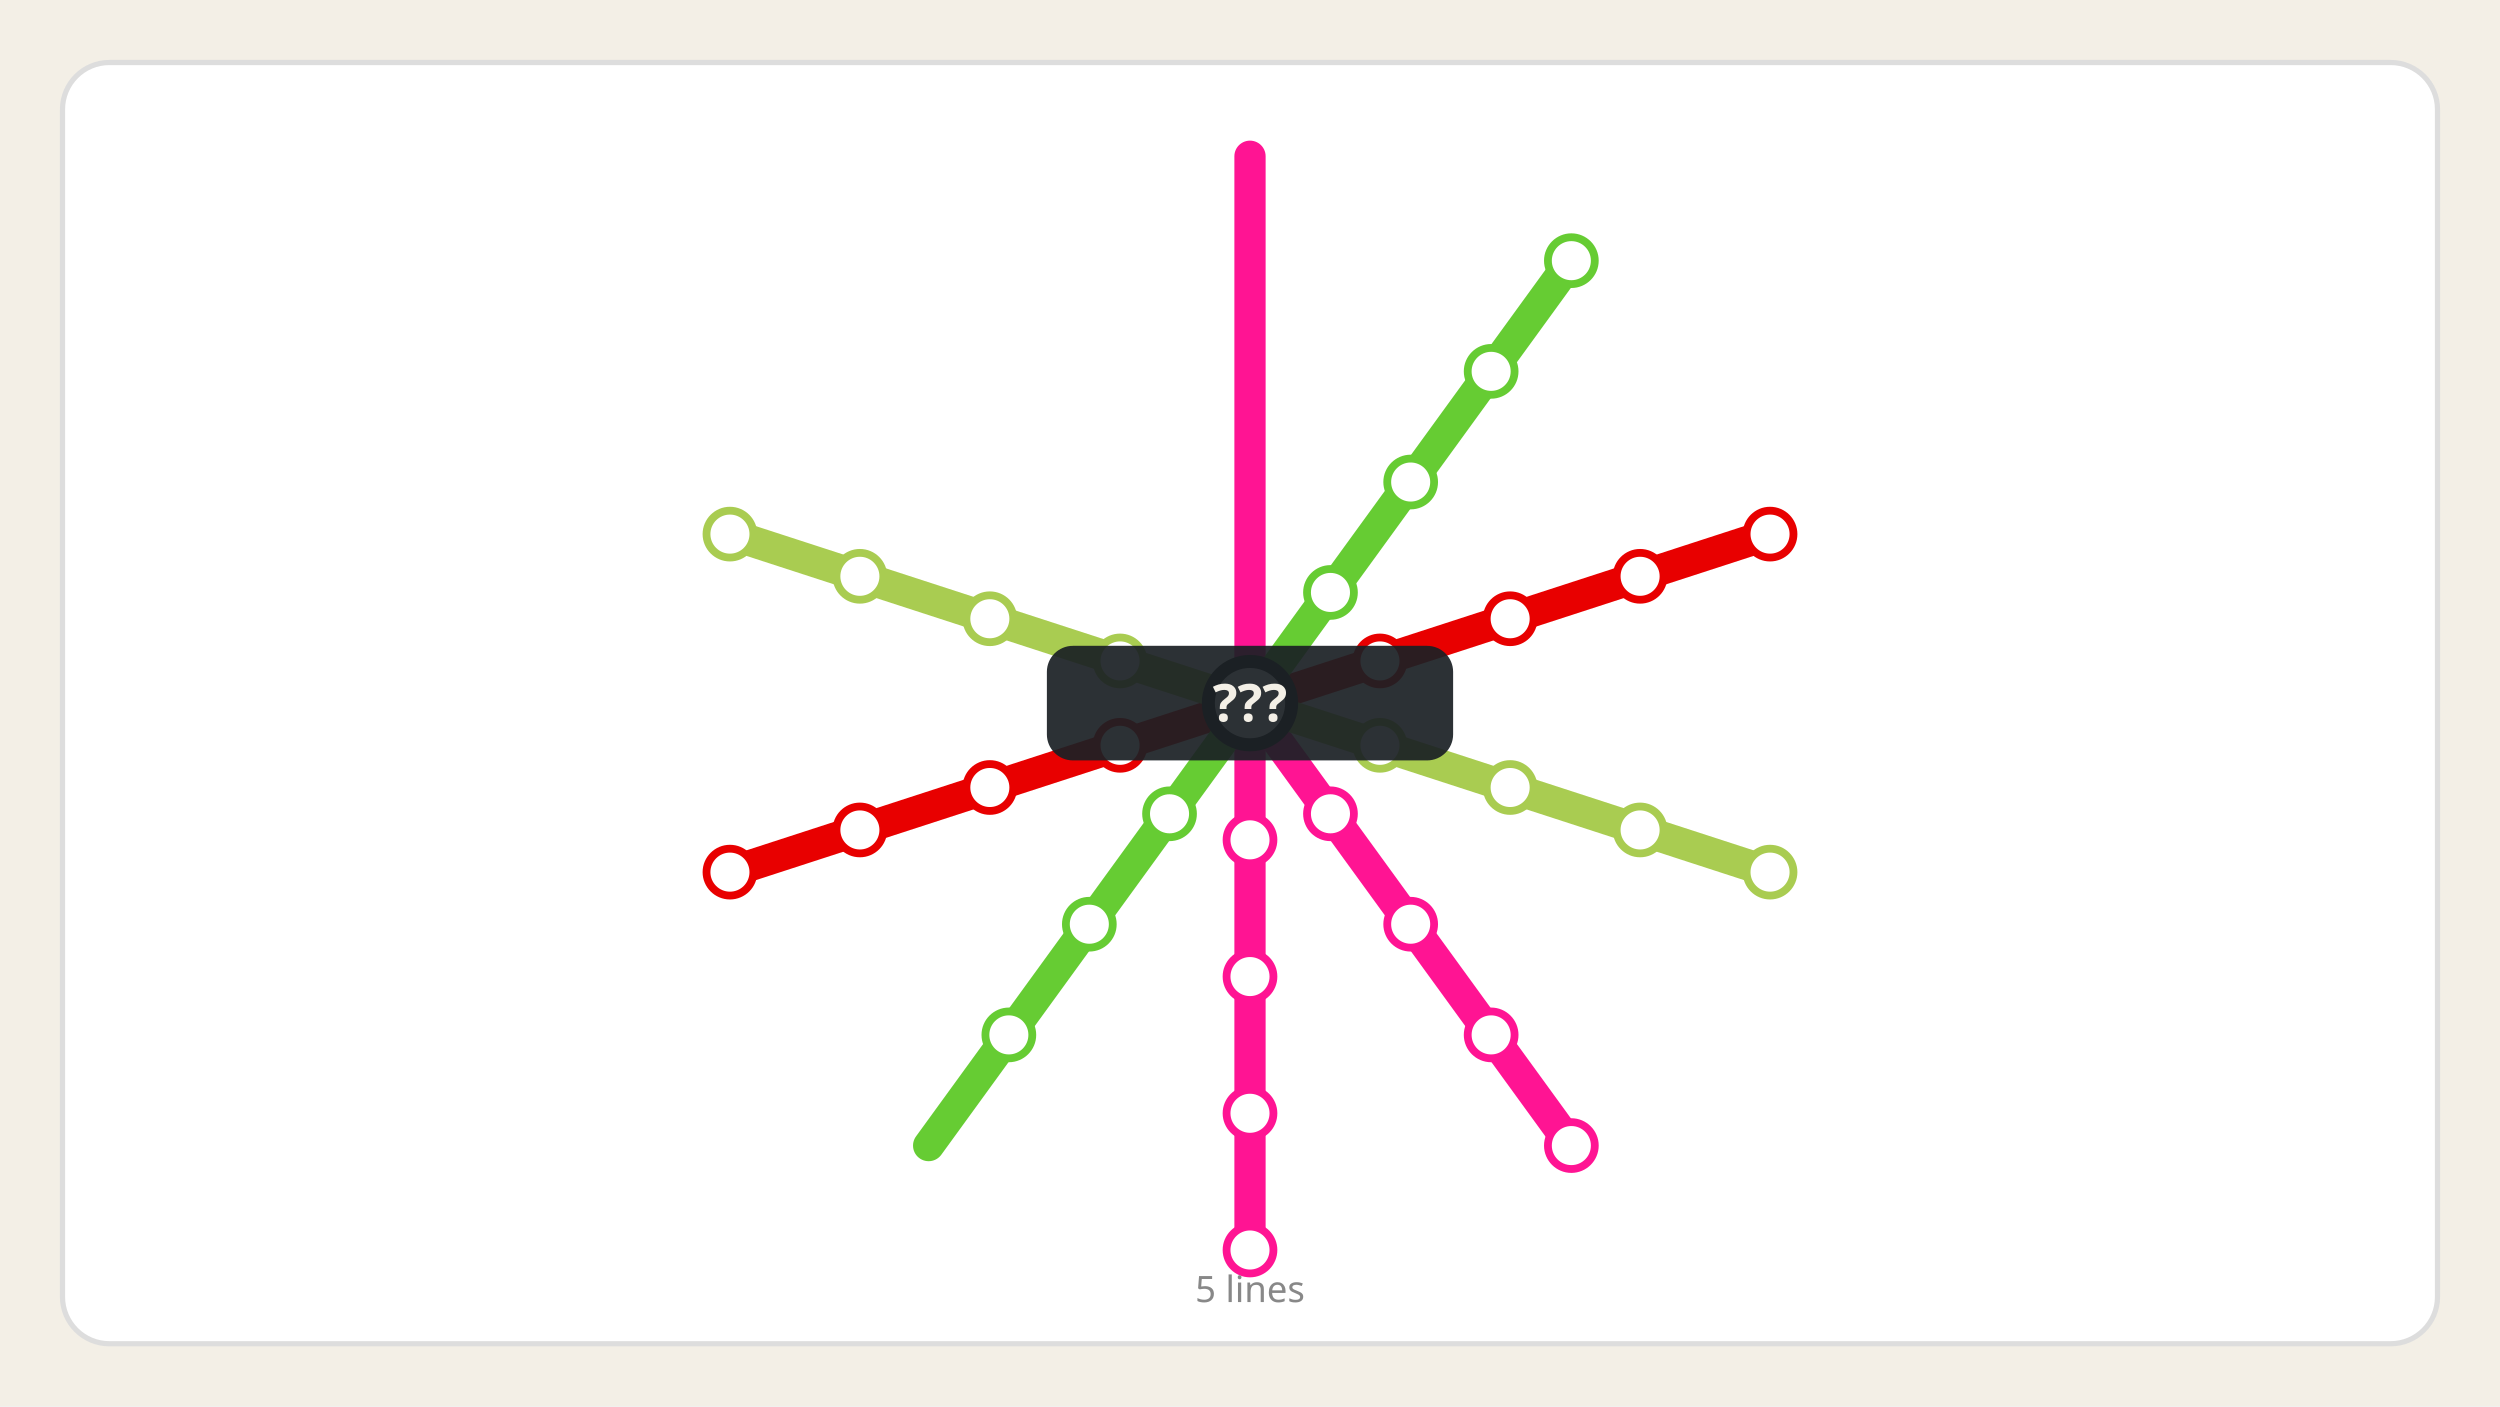
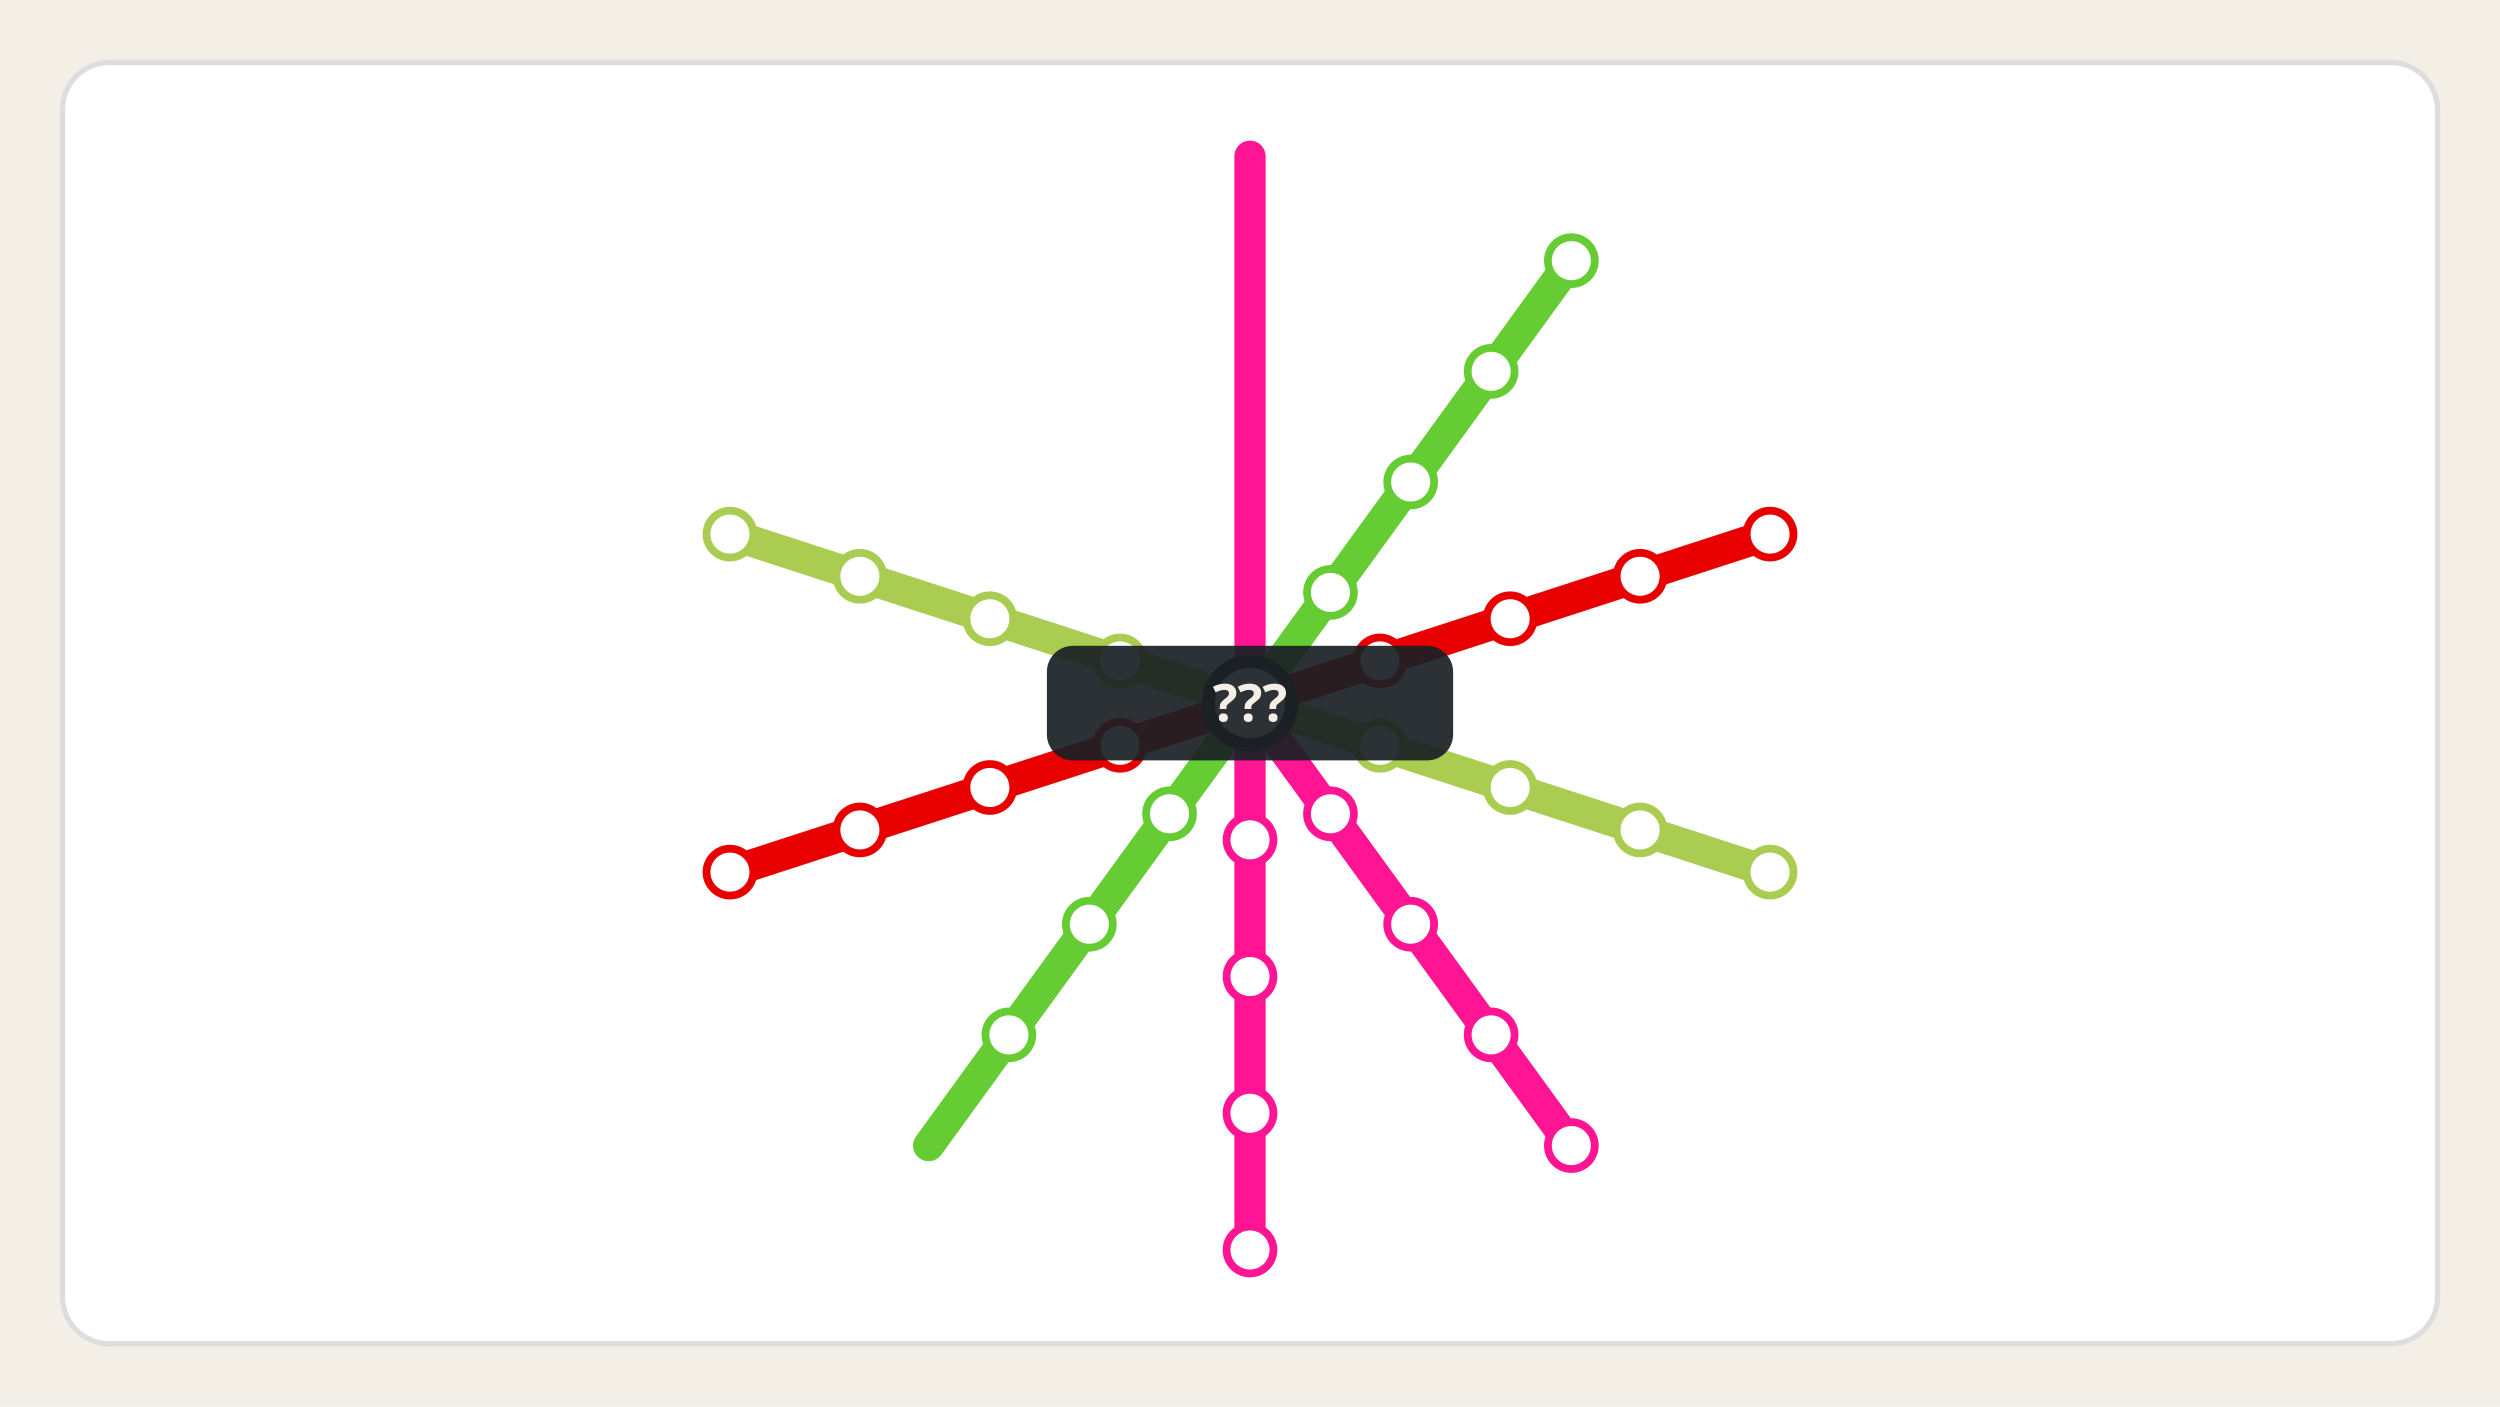
<svg xmlns="http://www.w3.org/2000/svg" width="960" height="540" viewBox="0 0 960 540">
  <rect width="960" height="540" fill="#f3efe6" />
  <rect x="24" y="24" width="912" height="492" rx="18" fill="#fff" stroke="#ddd" stroke-width="2" />
  <line x1="480.0" y1="480.0" x2="480.0" y2="60.0" stroke="#FF1493" stroke-width="12" stroke-linecap="round" />
  <circle cx="480.0" cy="480.0" r="9" fill="#fff" stroke="#FF1493" stroke-width="3" />
  <circle cx="480.0" cy="427.5" r="9" fill="#fff" stroke="#FF1493" stroke-width="3" />
  <circle cx="480.0" cy="375.0" r="9" fill="#fff" stroke="#FF1493" stroke-width="3" />
  <circle cx="480.0" cy="322.5" r="9" fill="#fff" stroke="#FF1493" stroke-width="3" />
  <line x1="280.3" y1="334.9" x2="679.7" y2="205.1" stroke="#E80000" stroke-width="12" stroke-linecap="round" />
  <circle cx="280.3" cy="334.9" r="9" fill="#fff" stroke="#E80000" stroke-width="3" />
  <circle cx="330.2" cy="318.7" r="9" fill="#fff" stroke="#E80000" stroke-width="3" />
  <circle cx="380.1" cy="302.4" r="9" fill="#fff" stroke="#E80000" stroke-width="3" />
  <circle cx="430.1" cy="286.2" r="9" fill="#fff" stroke="#E80000" stroke-width="3" />
  <circle cx="529.9" cy="253.8" r="9" fill="#fff" stroke="#E80000" stroke-width="3" />
  <circle cx="579.9" cy="237.6" r="9" fill="#fff" stroke="#E80000" stroke-width="3" />
  <circle cx="629.8" cy="221.3" r="9" fill="#fff" stroke="#E80000" stroke-width="3" />
  <circle cx="679.7" cy="205.1" r="9" fill="#fff" stroke="#E80000" stroke-width="3" />
  <line x1="480.0" y1="270.0" x2="603.4" y2="439.9" stroke="#FF1493" stroke-width="12" stroke-linecap="round" />
  <circle cx="510.9" cy="312.5" r="9" fill="#fff" stroke="#FF1493" stroke-width="3" />
  <circle cx="541.7" cy="354.9" r="9" fill="#fff" stroke="#FF1493" stroke-width="3" />
  <circle cx="572.6" cy="397.4" r="9" fill="#fff" stroke="#FF1493" stroke-width="3" />
  <circle cx="603.4" cy="439.9" r="9" fill="#fff" stroke="#FF1493" stroke-width="3" />
  <line x1="603.4" y1="100.1" x2="356.6" y2="439.9" stroke="#66CC33" stroke-width="12" stroke-linecap="round" />
  <circle cx="603.4" cy="100.1" r="9" fill="#fff" stroke="#66CC33" stroke-width="3" />
  <circle cx="572.6" cy="142.6" r="9" fill="#fff" stroke="#66CC33" stroke-width="3" />
  <circle cx="541.7" cy="185.1" r="9" fill="#fff" stroke="#66CC33" stroke-width="3" />
  <circle cx="510.9" cy="227.5" r="9" fill="#fff" stroke="#66CC33" stroke-width="3" />
  <circle cx="449.1" cy="312.5" r="9" fill="#fff" stroke="#66CC33" stroke-width="3" />
  <circle cx="418.3" cy="354.9" r="9" fill="#fff" stroke="#66CC33" stroke-width="3" />
  <circle cx="387.4" cy="397.4" r="9" fill="#fff" stroke="#66CC33" stroke-width="3" />
  <line x1="679.7" y1="334.9" x2="280.3" y2="205.1" stroke="#A9CC51" stroke-width="12" stroke-linecap="round" />
  <circle cx="679.7" cy="334.9" r="9" fill="#fff" stroke="#A9CC51" stroke-width="3" />
  <circle cx="629.8" cy="318.7" r="9" fill="#fff" stroke="#A9CC51" stroke-width="3" />
  <circle cx="579.9" cy="302.4" r="9" fill="#fff" stroke="#A9CC51" stroke-width="3" />
  <circle cx="529.9" cy="286.2" r="9" fill="#fff" stroke="#A9CC51" stroke-width="3" />
  <circle cx="430.1" cy="253.8" r="9" fill="#fff" stroke="#A9CC51" stroke-width="3" />
  <circle cx="380.1" cy="237.6" r="9" fill="#fff" stroke="#A9CC51" stroke-width="3" />
  <circle cx="330.2" cy="221.3" r="9" fill="#fff" stroke="#A9CC51" stroke-width="3" />
  <circle cx="280.3" cy="205.1" r="9" fill="#fff" stroke="#A9CC51" stroke-width="3" />
  <circle cx="480" cy="270" r="16" fill="#fff" stroke="#222" stroke-width="5" />
  <rect x="402" y="248" width="156" height="44" rx="10" fill="#1a1f24" opacity="0.92" />
  <text x="480" y="277" text-anchor="middle" font-family="sans-serif" font-size="20" font-weight="700" fill="#f3efe6">???</text>
-   <text x="480" y="500" text-anchor="middle" font-family="sans-serif" font-size="14" fill="#888">5 lines</text>
</svg>
